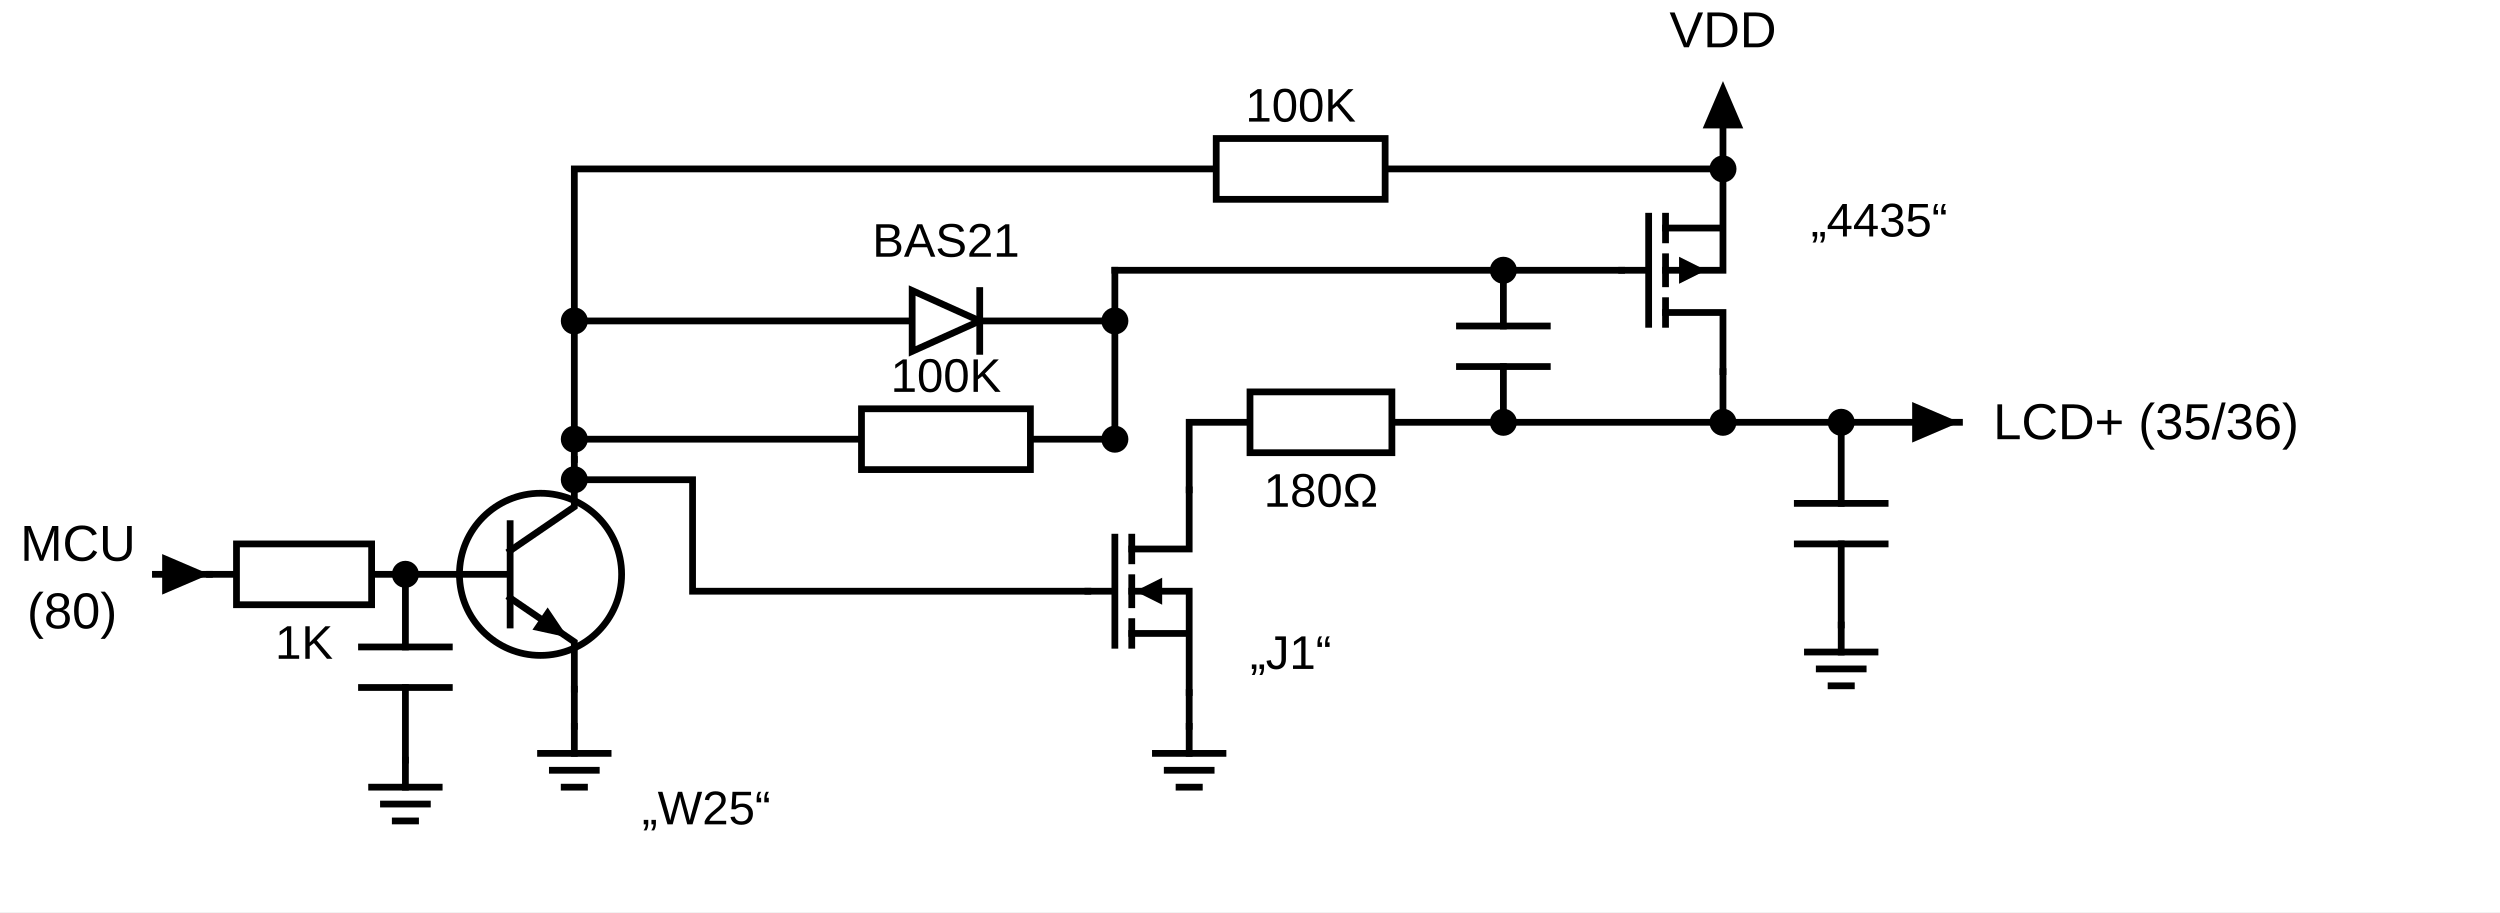
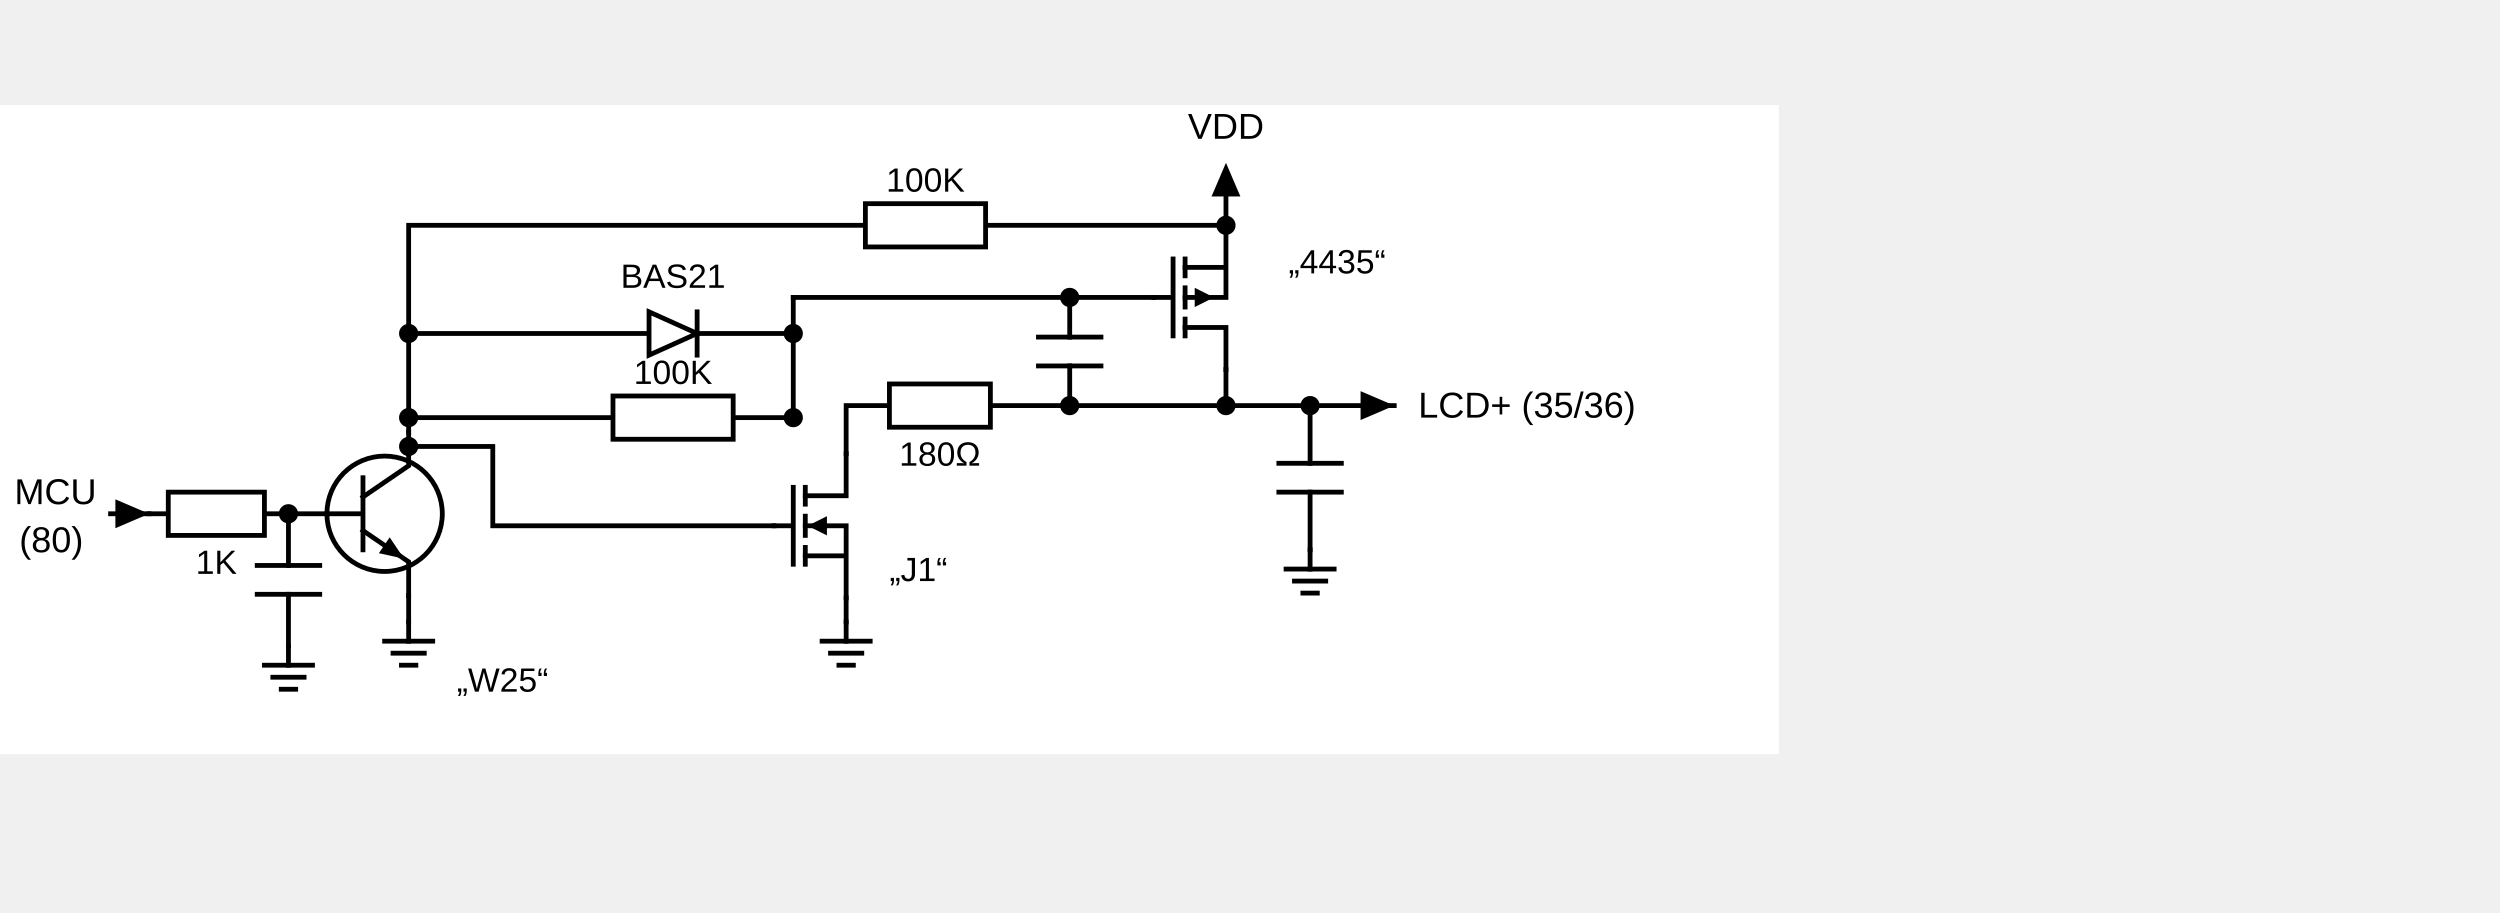
- <svg xmlns="http://www.w3.org/2000/svg" viewBox="0 0 740 270" width="1184" height="432" font-family="Arial, Helvetica, sans-serif" font-size="15">
+ <svg xmlns="http://www.w3.org/2000/svg" viewBox="0 0 1040 292" width="1184" height="432" font-family="Arial, Helvetica, sans-serif" font-size="15">
  <rect width="740" height="270" fill="#fff" />
  <g stroke="#000" stroke-width="2" fill="none" stroke-linecap="square" stroke-linejoin="miter">
    <path d="M46 170 L62 170" />
    <path d="M62 170 L70 170" />
    <path d="M110 170 L152 170" />
    <path d="M120 170 L120 191.5" />
    <path d="M120 203.5 L120 225" />
    <path d="M107 191.5 L133 191.5" />
    <path d="M107 203.5 L133 203.5" />
    <path d="M120 225 L120 233" />
    <path d="M110 233 L130 233" />
    <path d="M113.5 238 L126.5 238" />
    <path d="M117 243 L123 243" />
    <path d="M170 204 L170 215" />
    <path d="M170 215 L170 223" />
    <path d="M160 223 L180 223" />
    <path d="M163.5 228 L176.5 228" />
    <path d="M167 233 L173 233" />
    <path d="M352 215 L352 223" />
    <path d="M342 223 L362 223" />
    <path d="M345.5 228 L358.5 228" />
    <path d="M349 233 L355 233" />
    <path d="M170 136 L170 50 L510 50" />
    <path d="M170 95 L330 95" />
    <path d="M170 130 L255 130" />
    <path d="M305 130 L330 130" />
    <path d="M330 80 L330 130" />
    <path d="M170 142 L205 142 L205 175 L322 175" />
    <path d="M330 80 L480 80" />
    <path d="M510 50 L510 38" />
    <path d="M352 205 L352 215" />
    <path d="M352 145 L352 125 L370 125" />
    <path d="M412 125 L580 125" />
    <path d="M510 110 L510 125" />
    <path d="M445 80 L445 96.5" />
    <path d="M445 108.5 L445 125" />
    <path d="M432 96.5 L458 96.5" />
    <path d="M432 108.5 L458 108.5" />
    <path d="M545 125 L545 149" />
    <path d="M545 161 L545 185" />
    <path d="M532 149 L558 149" />
    <path d="M532 161 L558 161" />
    <path d="M545 185 L545 193" />
    <path d="M535 193 L555 193" />
    <path d="M538.5 198 L551.5 198" />
    <path d="M542 203 L548 203" />
    <polygon points="62,170 48,164 48,176" fill="#000" stroke="none" />
    <rect x="70" y="161" width="40" height="18" fill="#fff" />
    <circle cx="120" cy="170" r="4" fill="#000" stroke="none" />
    <circle cx="160" cy="170" r="24" fill="#fff" />
    <path d="M151 155 V185 M136 170 H151" />
    <path d="M151 177 L170 190 V204" />
    <path d="M151 163 L170 150 V136" />
    <polygon points="168.1,188.7 157.6,186.4 162.1,179.8" fill="#000" stroke="none" />
    <circle cx="170" cy="95" r="4" fill="#000" stroke="none" />
    <circle cx="170" cy="130" r="4" fill="#000" stroke="none" />
    <polygon points="270,86 270,104 290,95" fill="#fff" />
    <path d="M290 86 V104" />
    <rect x="255" y="121" width="50" height="18" fill="#fff" />
    <circle cx="330" cy="95" r="4" fill="#000" stroke="none" />
    <circle cx="330" cy="130" r="4" fill="#000" stroke="none" />
    <circle cx="170" cy="142" r="4" fill="#000" stroke="none" />
    <rect x="360" y="41" width="50" height="18" fill="#fff" />
    <path d="M480 80 H488 M488 64 V96" />
    <path d="M493 64 V71 M493 76 V84 M493 89 V96" />
    <path d="M493 67.5 H510 V50 M493 92.5 H510 V110 M493 80 H510 V67.5" />
    <polygon points="505,80 497,76 497,84" fill="#000" stroke="none" />
    <polygon points="510,24 504,38 516,38" fill="#000" stroke="none" />
    <circle cx="510" cy="50" r="4" fill="#000" stroke="none" />
    <path d="M322 175 H330 M330 159 V191" />
    <path d="M335 159 V166 M335 171 V179 M335 184 V191" />
    <path d="M335 162.5 H352 V145 M335 187.5 H352 V205 M335 175 H352 V187.5" />
    <polygon points="336,175 344,171 344,179" fill="#000" stroke="none" />
    <rect x="370" y="116" width="42" height="18" fill="#fff" />
    <circle cx="445" cy="125" r="4" fill="#000" stroke="none" />
    <circle cx="510" cy="125" r="4" fill="#000" stroke="none" />
    <circle cx="445" cy="80" r="4" fill="#000" stroke="none" />
    <circle cx="545" cy="125" r="4" fill="#000" stroke="none" />
    <polygon points="580,125 566,119 566,131" fill="#000" stroke="none" />
  </g>
  <g fill="#000" stroke="none">
    <text x="6" y="166" text-anchor="start" font-size="15">MCU</text>
    <text x="8" y="186" text-anchor="start" font-size="15">(80)</text>
    <text x="90.0" y="195" text-anchor="middle" font-size="14">1K</text>
    <text x="190" y="244" text-anchor="start" font-size="14">„W25“</text>
    <text x="280" y="76" text-anchor="middle" font-size="14">BAS21</text>
    <text x="280.0" y="116" text-anchor="middle" font-size="14">100K</text>
    <text x="385.0" y="36" text-anchor="middle" font-size="14">100K</text>
    <text x="536" y="70" text-anchor="start" font-size="14">„4435“</text>
    <text x="510" y="14" text-anchor="middle" font-size="15">VDD</text>
    <text x="370" y="198" text-anchor="start" font-size="14">„J1“</text>
    <text x="391.0" y="150" text-anchor="middle" font-size="14">180Ω</text>
    <text x="590" y="130" text-anchor="start" font-size="15">LCD+ (35/36)</text>
  </g>
</svg>
